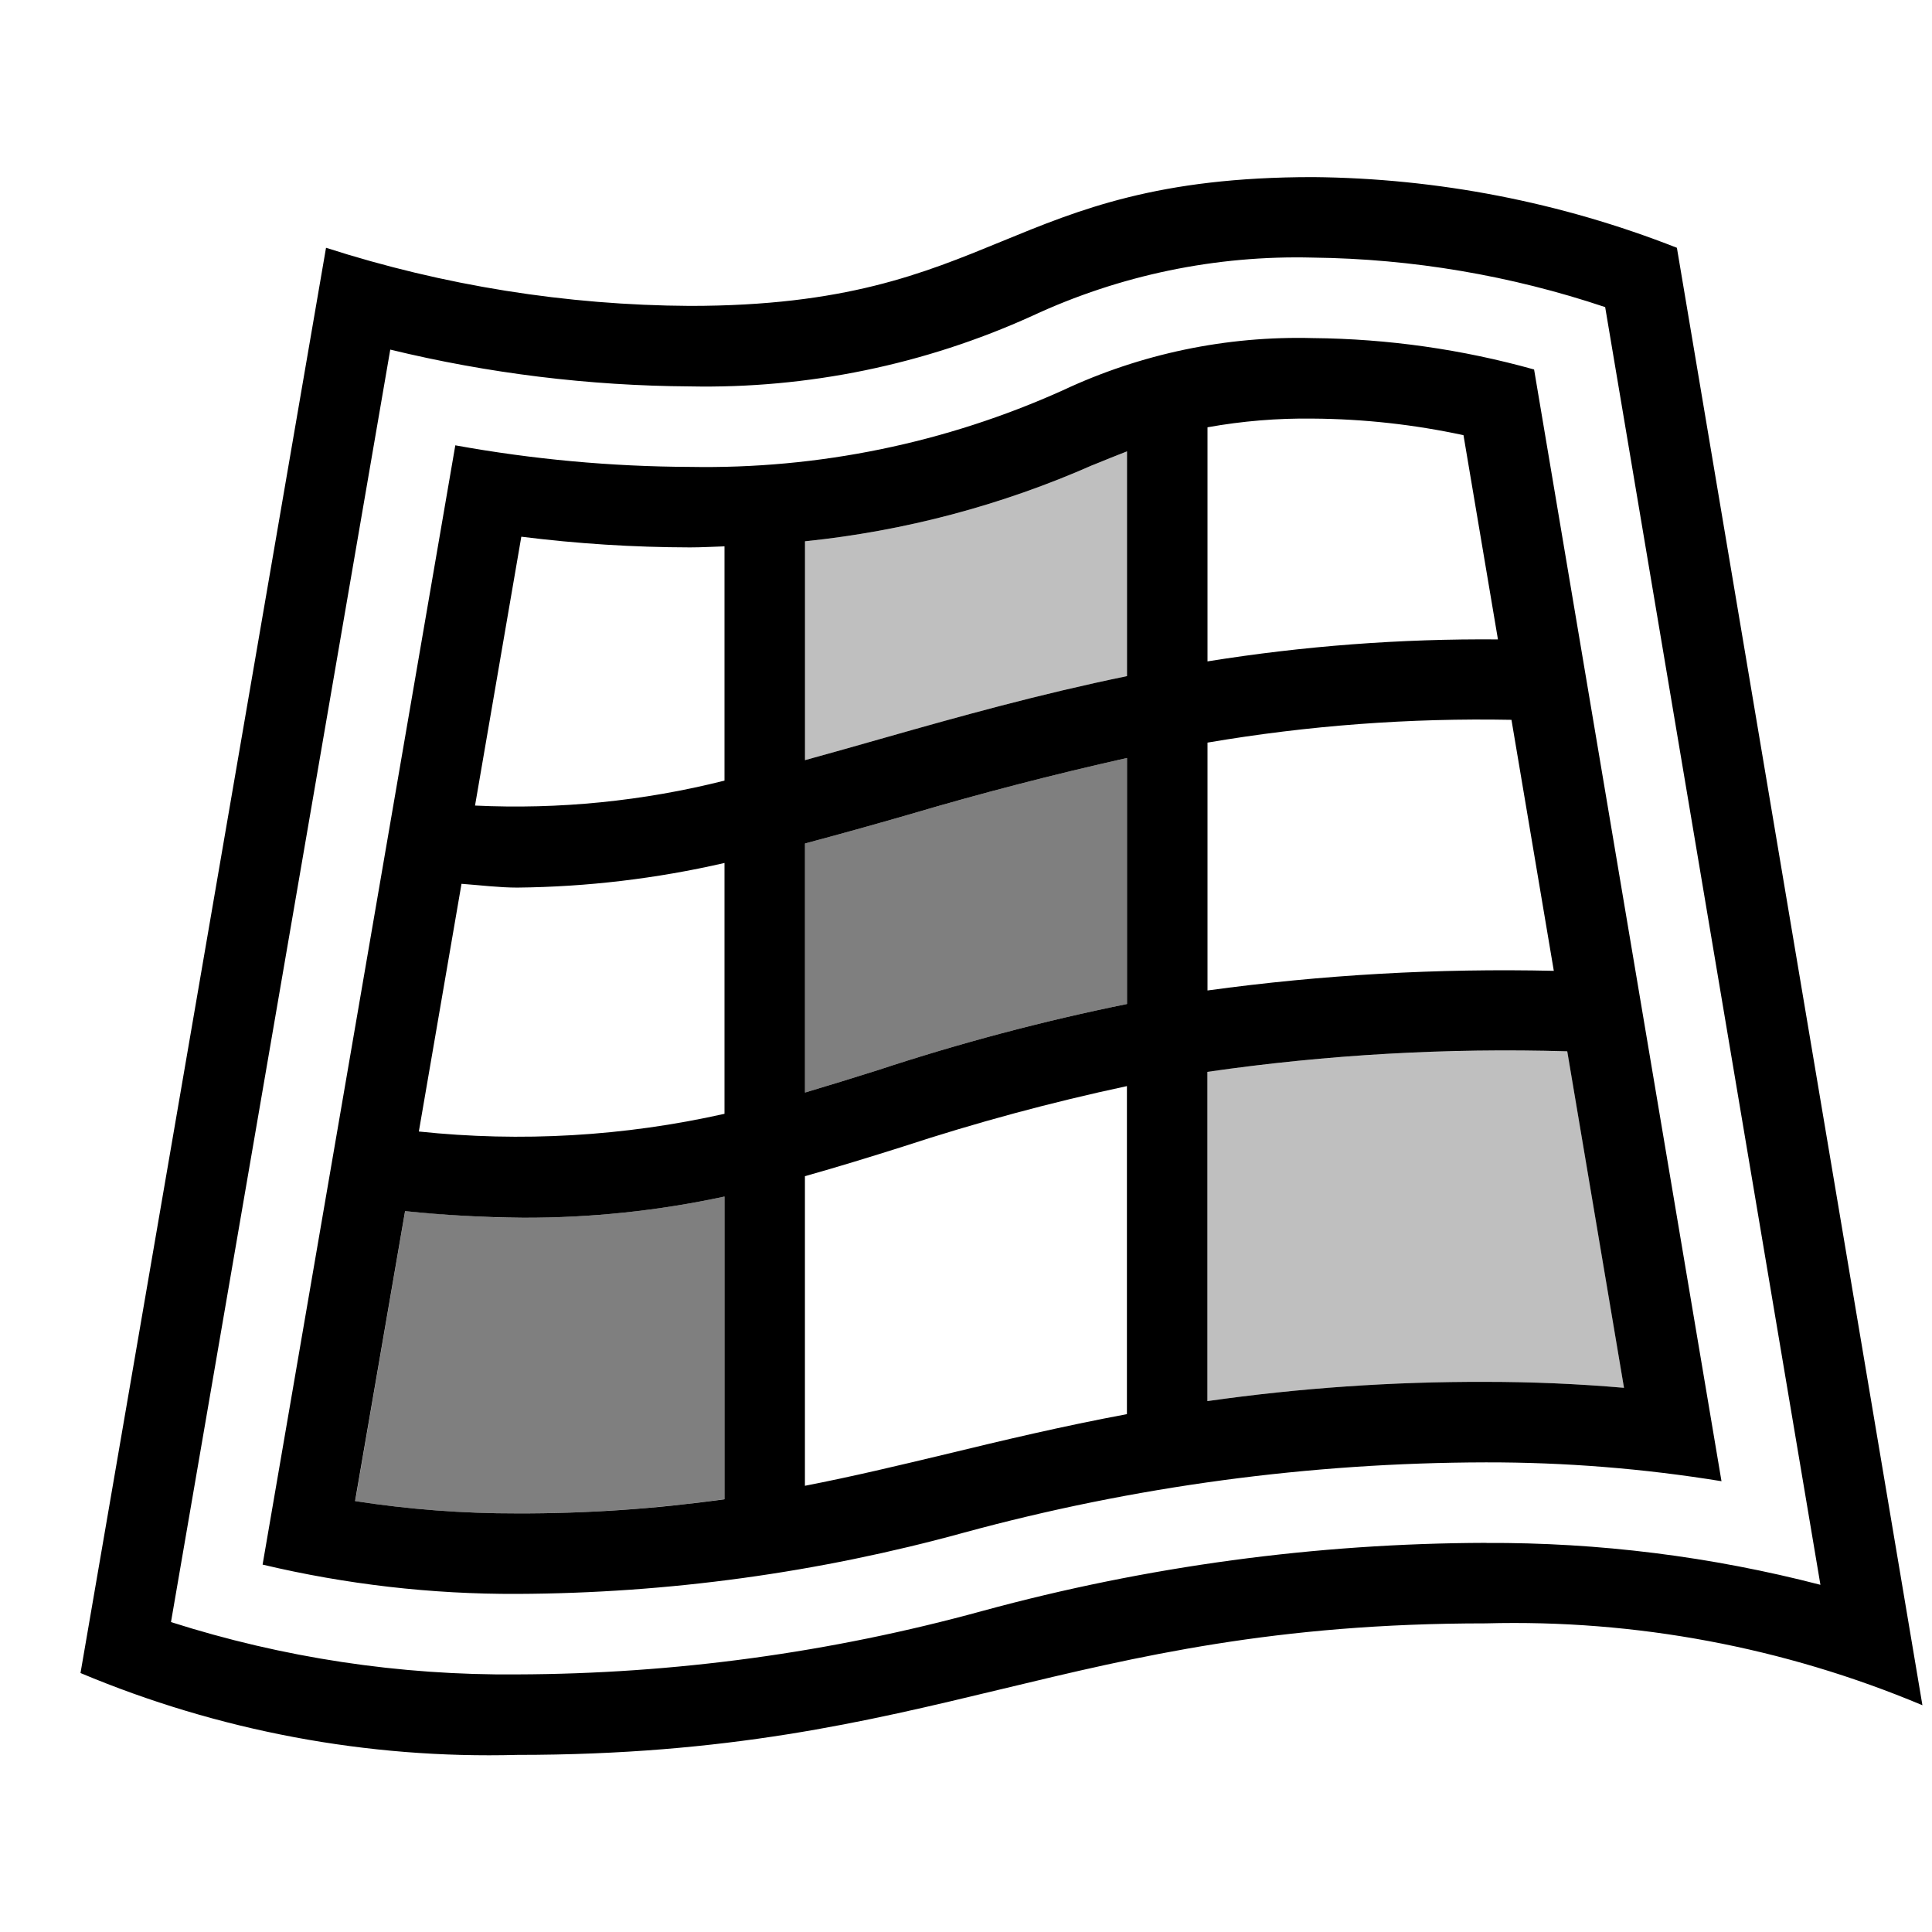
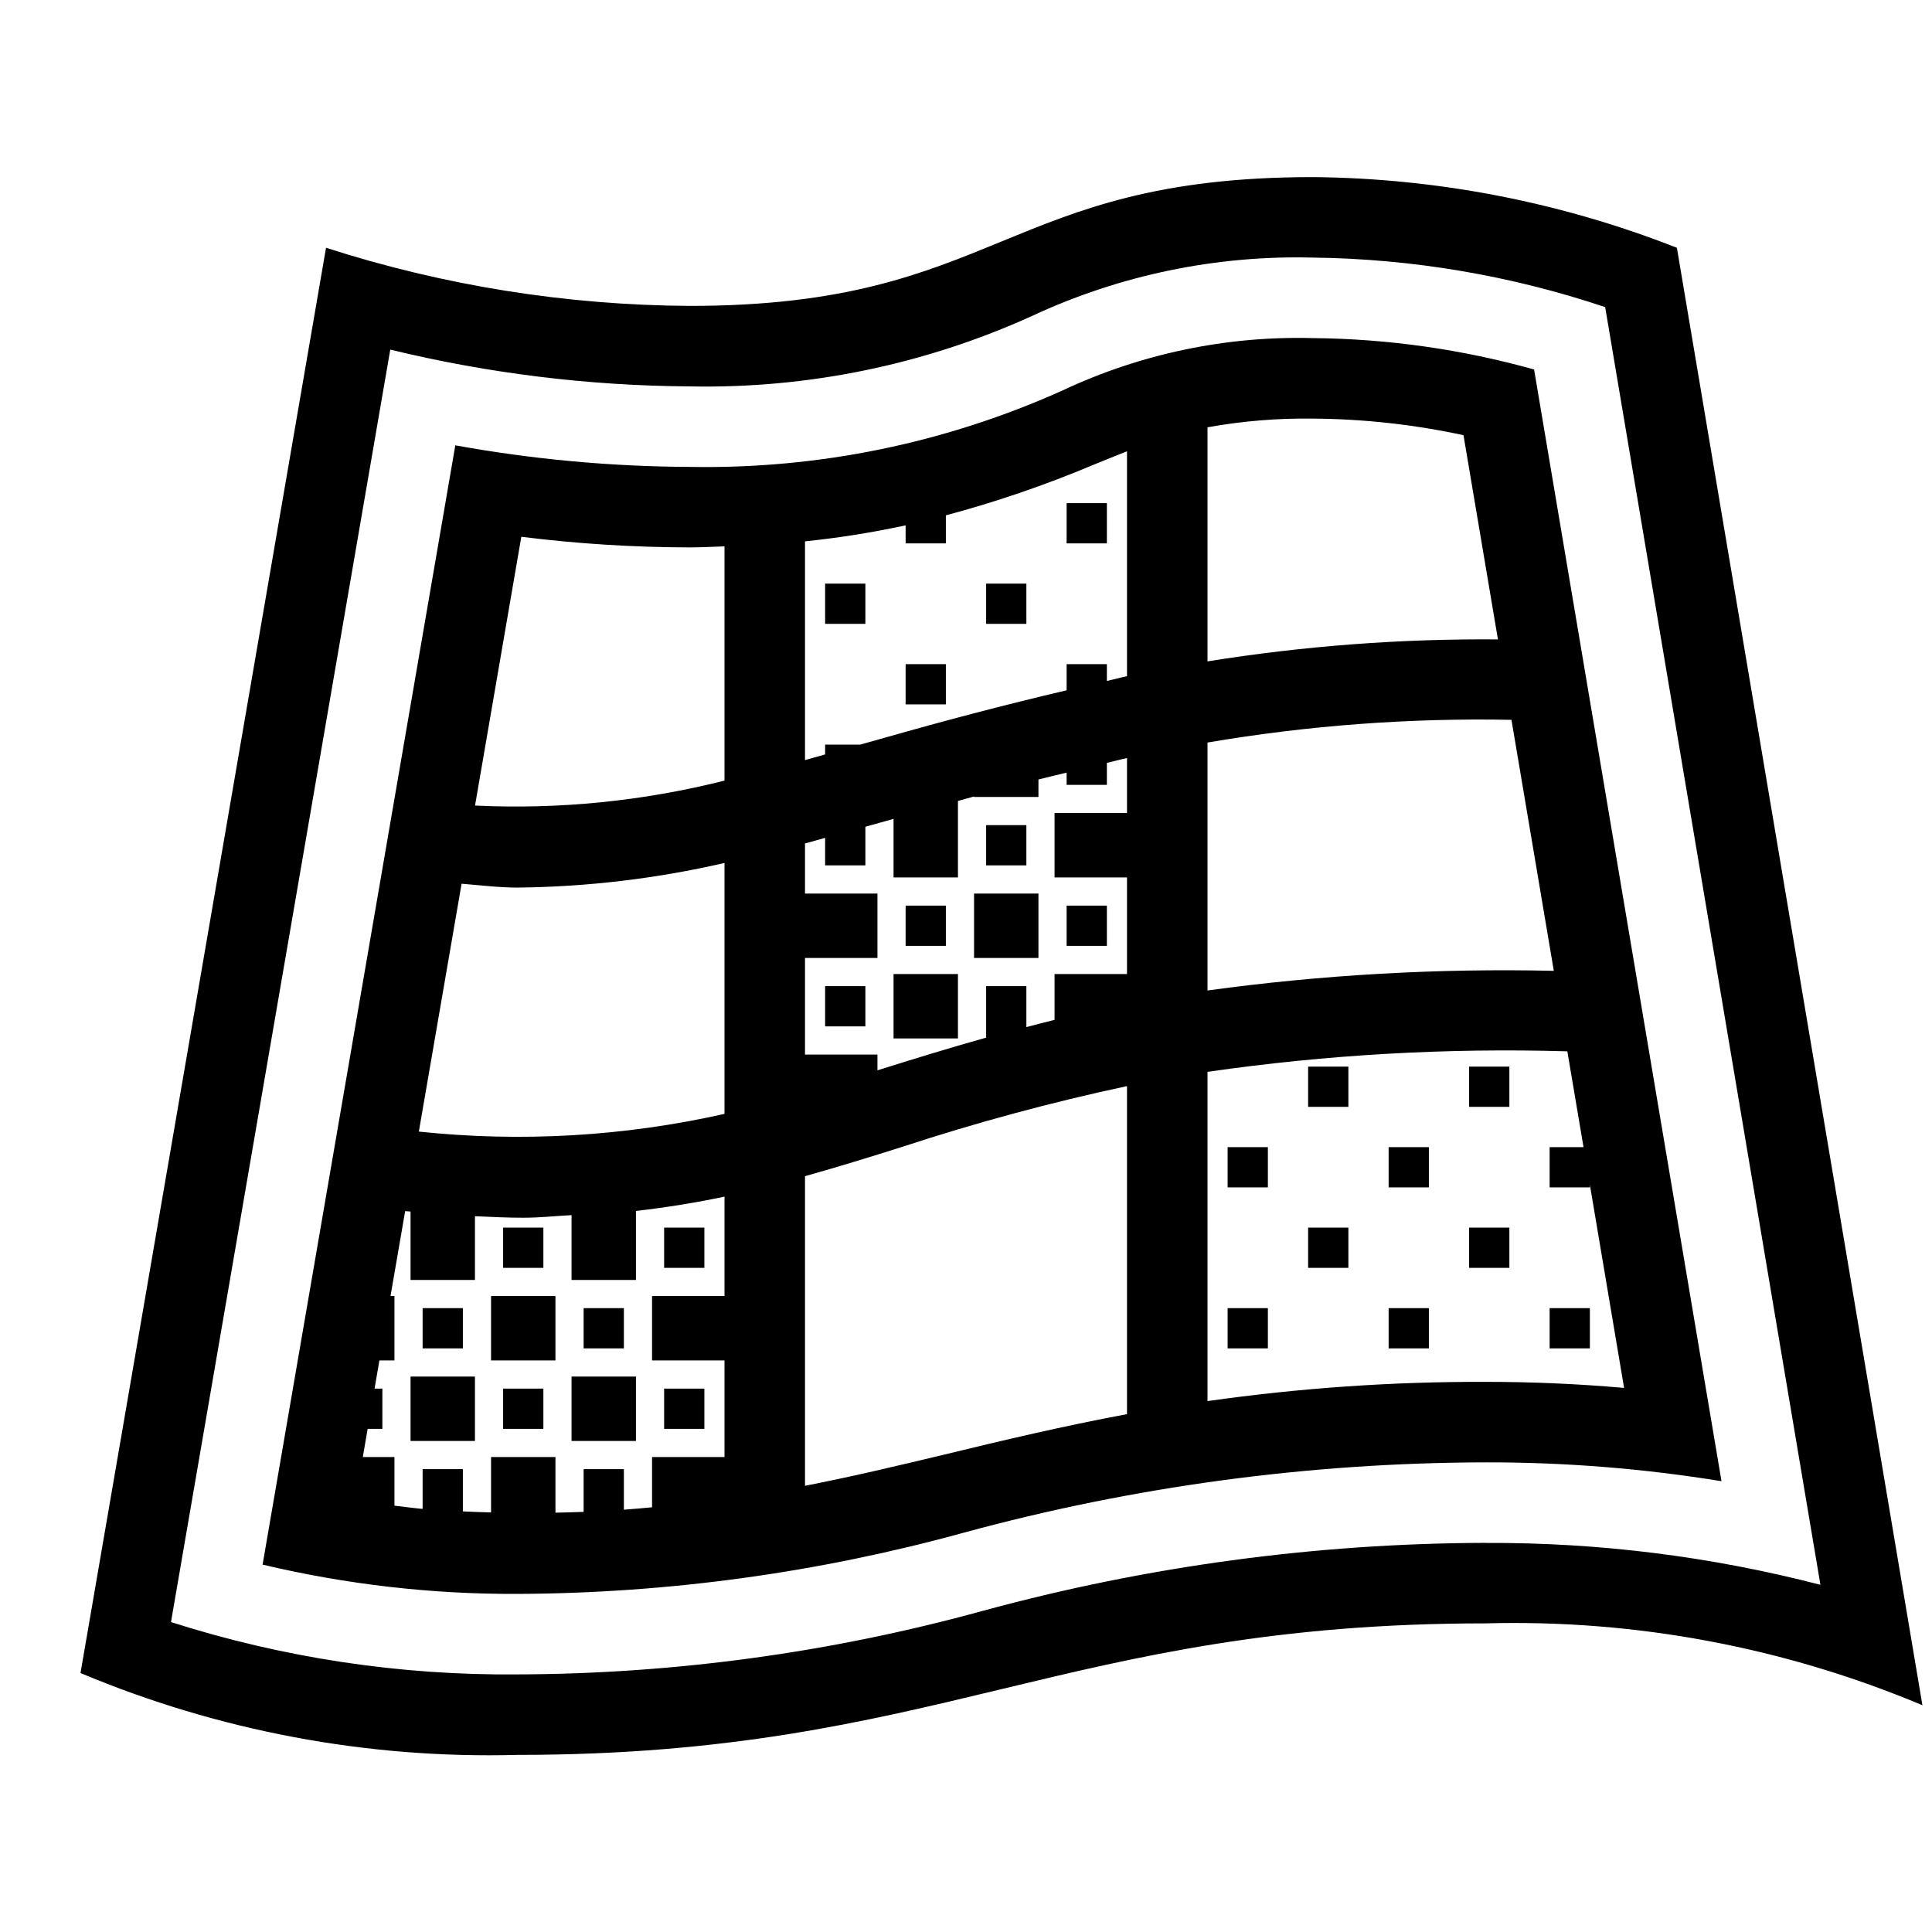
<svg xmlns="http://www.w3.org/2000/svg" viewBox="0 0 24 24">
-   <path opacity=".5" d="M10 10.478c.421-.112.843-.23 1.27-.353A41.743 41.743 0 0 1 14 9.416v3.056a27.07 27.07 0 0 0-3.09.82c-.308.098-.609.19-.91.28zM6.424 18.8A18.148 18.148 0 0 0 9 18.623v-3.759a11.725 11.725 0 0 1-2.501.263c-.448 0-.943-.032-1.466-.082l-.62 3.602a12.935 12.935 0 0 0 2.01.153z" />
-   <path opacity=".25" d="M13.581 5.775c.147-.06.284-.116.419-.168v2.792c-1.089.224-2.077.5-3.005.764-.34.097-.669.19-.995.28V6.724a11.84 11.84 0 0 0 3.581-.95zm6.594 11.466l-.705-4.18a25.93 25.93 0 0 0-4.47.254v4.09a24.01 24.01 0 0 1 3.458-.239c.578 0 1.152.025 1.717.075z" />
-   <path d="M16.31 2.2c-3.847 0-3.891 1.6-7.74 1.6a15.028 15.028 0 0 1-4.52-.722L1 20.783A13.093 13.093 0 0 0 6.424 21.8c5.242 0 6.792-1.634 12.034-1.634a13.093 13.093 0 0 1 5.423 1.017l-3.05-18.105a12.674 12.674 0 0 0-4.52-.878zm2.148 16.966a24.031 24.031 0 0 0-6.251.845 22.054 22.054 0 0 1-5.783.789 13.727 13.727 0 0 1-4.3-.65L4.848 4.343A16.193 16.193 0 0 0 8.57 4.8a9.805 9.805 0 0 0 4.25-.875 7.791 7.791 0 0 1 3.49-.725 11.86 11.86 0 0 1 3.63.615l2.674 15.872a16.25 16.25 0 0 0-4.157-.52zM16.31 4.2a6.88 6.88 0 0 0-3.11.65 10.801 10.801 0 0 1-4.63.95 16.722 16.722 0 0 1-2.914-.268L3.262 19.436a13.44 13.44 0 0 0 3.162.364 21.225 21.225 0 0 0 5.55-.761 24.858 24.858 0 0 1 6.484-.873 18.038 18.038 0 0 1 2.927.234L19.057 4.59a10.548 10.548 0 0 0-2.746-.39zM10 10.478c.421-.112.843-.23 1.27-.353A41.743 41.743 0 0 1 14 9.416v3.056a27.07 27.07 0 0 0-3.09.82c-.308.098-.609.19-.91.28zm-1 3.358a11.696 11.696 0 0 1-3.797.22l.53-3.077c.231.017.468.047.693.047A12.005 12.005 0 0 0 9 10.72zm6-4.611a20.179 20.179 0 0 1 3.776-.283l.526 3.118a27.149 27.149 0 0 0-4.302.244zm3.18-3.819l.428 2.537A21.647 21.647 0 0 0 15 8.216V5.308a6.856 6.856 0 0 1 1.31-.108 9.16 9.16 0 0 1 1.87.206zm-4.599.369c.147-.06.284-.116.419-.168v2.792c-1.089.224-2.077.5-3.005.764-.34.097-.669.19-.995.28V6.724a11.84 11.84 0 0 0 3.581-.95zM8.571 6.8c.15 0 .286-.009.429-.013v2.91a10.6 10.6 0 0 1-3.099.31l.575-3.34A17.059 17.059 0 0 0 8.57 6.8zm-4.16 11.847l.621-3.602a15.7 15.7 0 0 0 1.466.082A11.725 11.725 0 0 0 9 14.864v3.76a18.148 18.148 0 0 1-2.576.176 12.935 12.935 0 0 1-2.012-.153zm7.328-.58c-.577.138-1.143.274-1.74.39v-3.846c.402-.113.802-.236 1.21-.365a27.07 27.07 0 0 1 2.79-.754v4.075c-.803.15-1.538.325-2.26.5zm6.718-.901a24.01 24.01 0 0 0-3.458.239v-4.09a25.93 25.93 0 0 1 4.47-.255l.705 4.18a19.892 19.892 0 0 0-1.717-.074z" />
+   <path d="M16.31 2.2c-3.847 0-3.891 1.6-7.74 1.6a15.028 15.028 0 0 1-4.52-.722L1 20.783A13.093 13.093 0 0 0 6.424 21.8c5.242 0 6.792-1.634 12.034-1.634a13.093 13.093 0 0 1 5.423 1.017l-3.05-18.105a12.674 12.674 0 0 0-4.52-.878zm2.148 16.966a24.031 24.031 0 0 0-6.251.845 22.054 22.054 0 0 1-5.783.789 13.727 13.727 0 0 1-4.3-.65L4.848 4.343A16.193 16.193 0 0 0 8.57 4.8a9.805 9.805 0 0 0 4.25-.875 7.791 7.791 0 0 1 3.49-.725 11.86 11.86 0 0 1 3.63.615l2.674 15.872a16.25 16.25 0 0 0-4.157-.52zM16.31 4.2a6.88 6.88 0 0 0-3.11.65 10.801 10.801 0 0 1-4.63.95 16.722 16.722 0 0 1-2.914-.268L3.262 19.436a13.44 13.44 0 0 0 3.162.364 21.225 21.225 0 0 0 5.55-.761 24.858 24.858 0 0 1 6.484-.873 18.038 18.038 0 0 1 2.927.234L19.057 4.59a10.548 10.548 0 0 0-2.746-.39zM15 5.308a6.856 6.856 0 0 1 1.31-.108 9.16 9.16 0 0 1 1.87.206l.428 2.537A21.647 21.647 0 0 0 15 8.216zm-5 1.417a11.582 11.582 0 0 0 1.25-.199v.224h.5v-.348a14.214 14.214 0 0 0 1.831-.627c.147-.06.284-.116.419-.169V8.4c-.087.018-.164.04-.25.059V8.25h-.5v.325c-.793.186-1.55.387-2.255.588l-.31.087h-.435v.122l-.25.07zm.25 3.683v.342h.5v-.48c.117-.033.233-.064.35-.098v.728h.8v-.95l.2-.056V9.9h.8v-.217c.114-.03.234-.056.35-.085v.152h.5v-.273c.086-.02.163-.042.25-.06v.683h-.9v.8h.9v1.2h-.9v.569c-.12.029-.233.06-.35.09v-.509h-.5v.64c-.471.132-.914.269-1.34.403l-.01.003V13.1H10v-1.2h.9v-.8H10v-.622c.083-.022.167-.047.25-.07zm-3.774-3.74A17.059 17.059 0 0 0 8.57 6.8c.151 0 .287-.009.43-.013v2.91a10.6 10.6 0 0 1-3.099.31zm-.742 4.31c.23.018.467.048.692.048A12.005 12.005 0 0 0 9 10.72v3.117a11.696 11.696 0 0 1-3.797.22zM5.1 15.05v.85h.8v-.792c.206.01.409.019.599.019.215 0 .4-.022.601-.032v.805h.8v-.857q.576-.067 1.1-.178V16.1h-.9v.8H9v1.2h-.9v.624c-.116.01-.23.022-.35.03v-.504h-.5v.531c-.114.005-.232.007-.35.01V18.1h-.8v.688a13.811 13.811 0 0 1-.35-.013v-.525h-.5v.494c-.118-.01-.233-.027-.35-.04V18.1h-.393l.06-.35h.183v-.5h-.097l.06-.35H4.9v-.8h-.049l.182-1.055.067.005zm8.9 2.517c-.803.15-1.538.325-2.26.5-.577.138-1.143.274-1.74.39v-3.846c.402-.113.802-.236 1.21-.365a27.07 27.07 0 0 1 2.79-.754zm5.671-3.317h-.421v.5h.5v-.032l.425 2.523a19.58 19.58 0 0 0-1.717-.075 24.01 24.01 0 0 0-3.458.239v-4.09a25.93 25.93 0 0 1 4.47-.255zM15 12.304v-3.08a20.179 20.179 0 0 1 3.776-.282l.526 3.118a27.149 27.149 0 0 0-4.302.244zm.25 1.946h.5v.5h-.5zm0 2h.5v.5h-.5zm1-3h.5v.5h-.5zm1 1h.5v.5h-.5zm-1 1h.5v.5h-.5zm1 1h.5v.5h-.5zm1.5-2.5h-.5v-.5h.5zm0 2h-.5v-.5h.5zm1 1h-.5v-.5h.5zm-9-9h-.5v-.5h.5zm2 0h-.5v-.5h.5zm-1 1h-.5v-.5h.5zm2-2h-.5v-.5h.5zm-5 9h-.5v-.5h.5zm-1 1h-.5v-.5h.5zm1 1h-.5v-.5h.5zm-2-2h-.5v-.5h.5zm-.5 1.5h.5v.5h-.5zm-.5-.5h-.5v-.5h.5zm.15 1.15h-.8v-.8h.8zm1-1h-.8v-.8h.8zm1 1h-.8v-.8h.8zm5.85-6.15h-.5v-.5h.5zm-1-1h-.5v-.5h.5zm-1 1h-.5v-.5h.5zm-1.5.5h.5v.5h-.5zm1.65.65h-.8v-.8h.8zm1-1h-.8v-.8h.8z" />
  <path fill="none" d="M0 0h24v24H0z" />
</svg>
